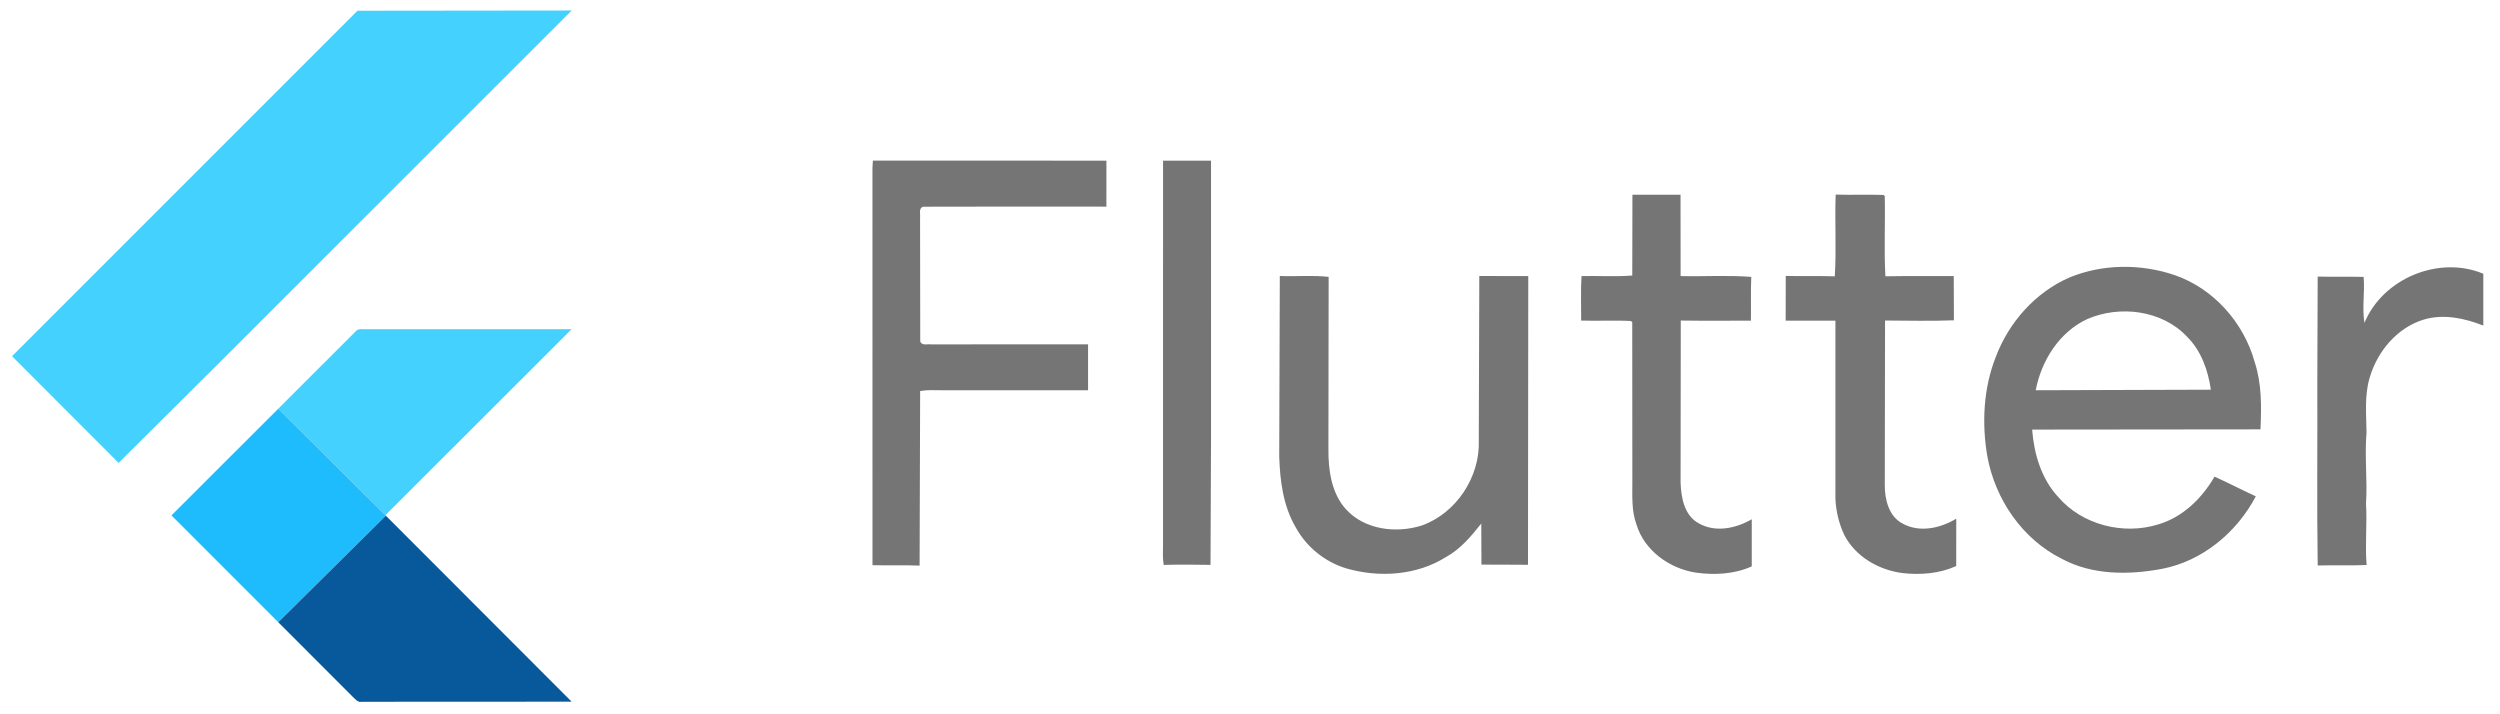
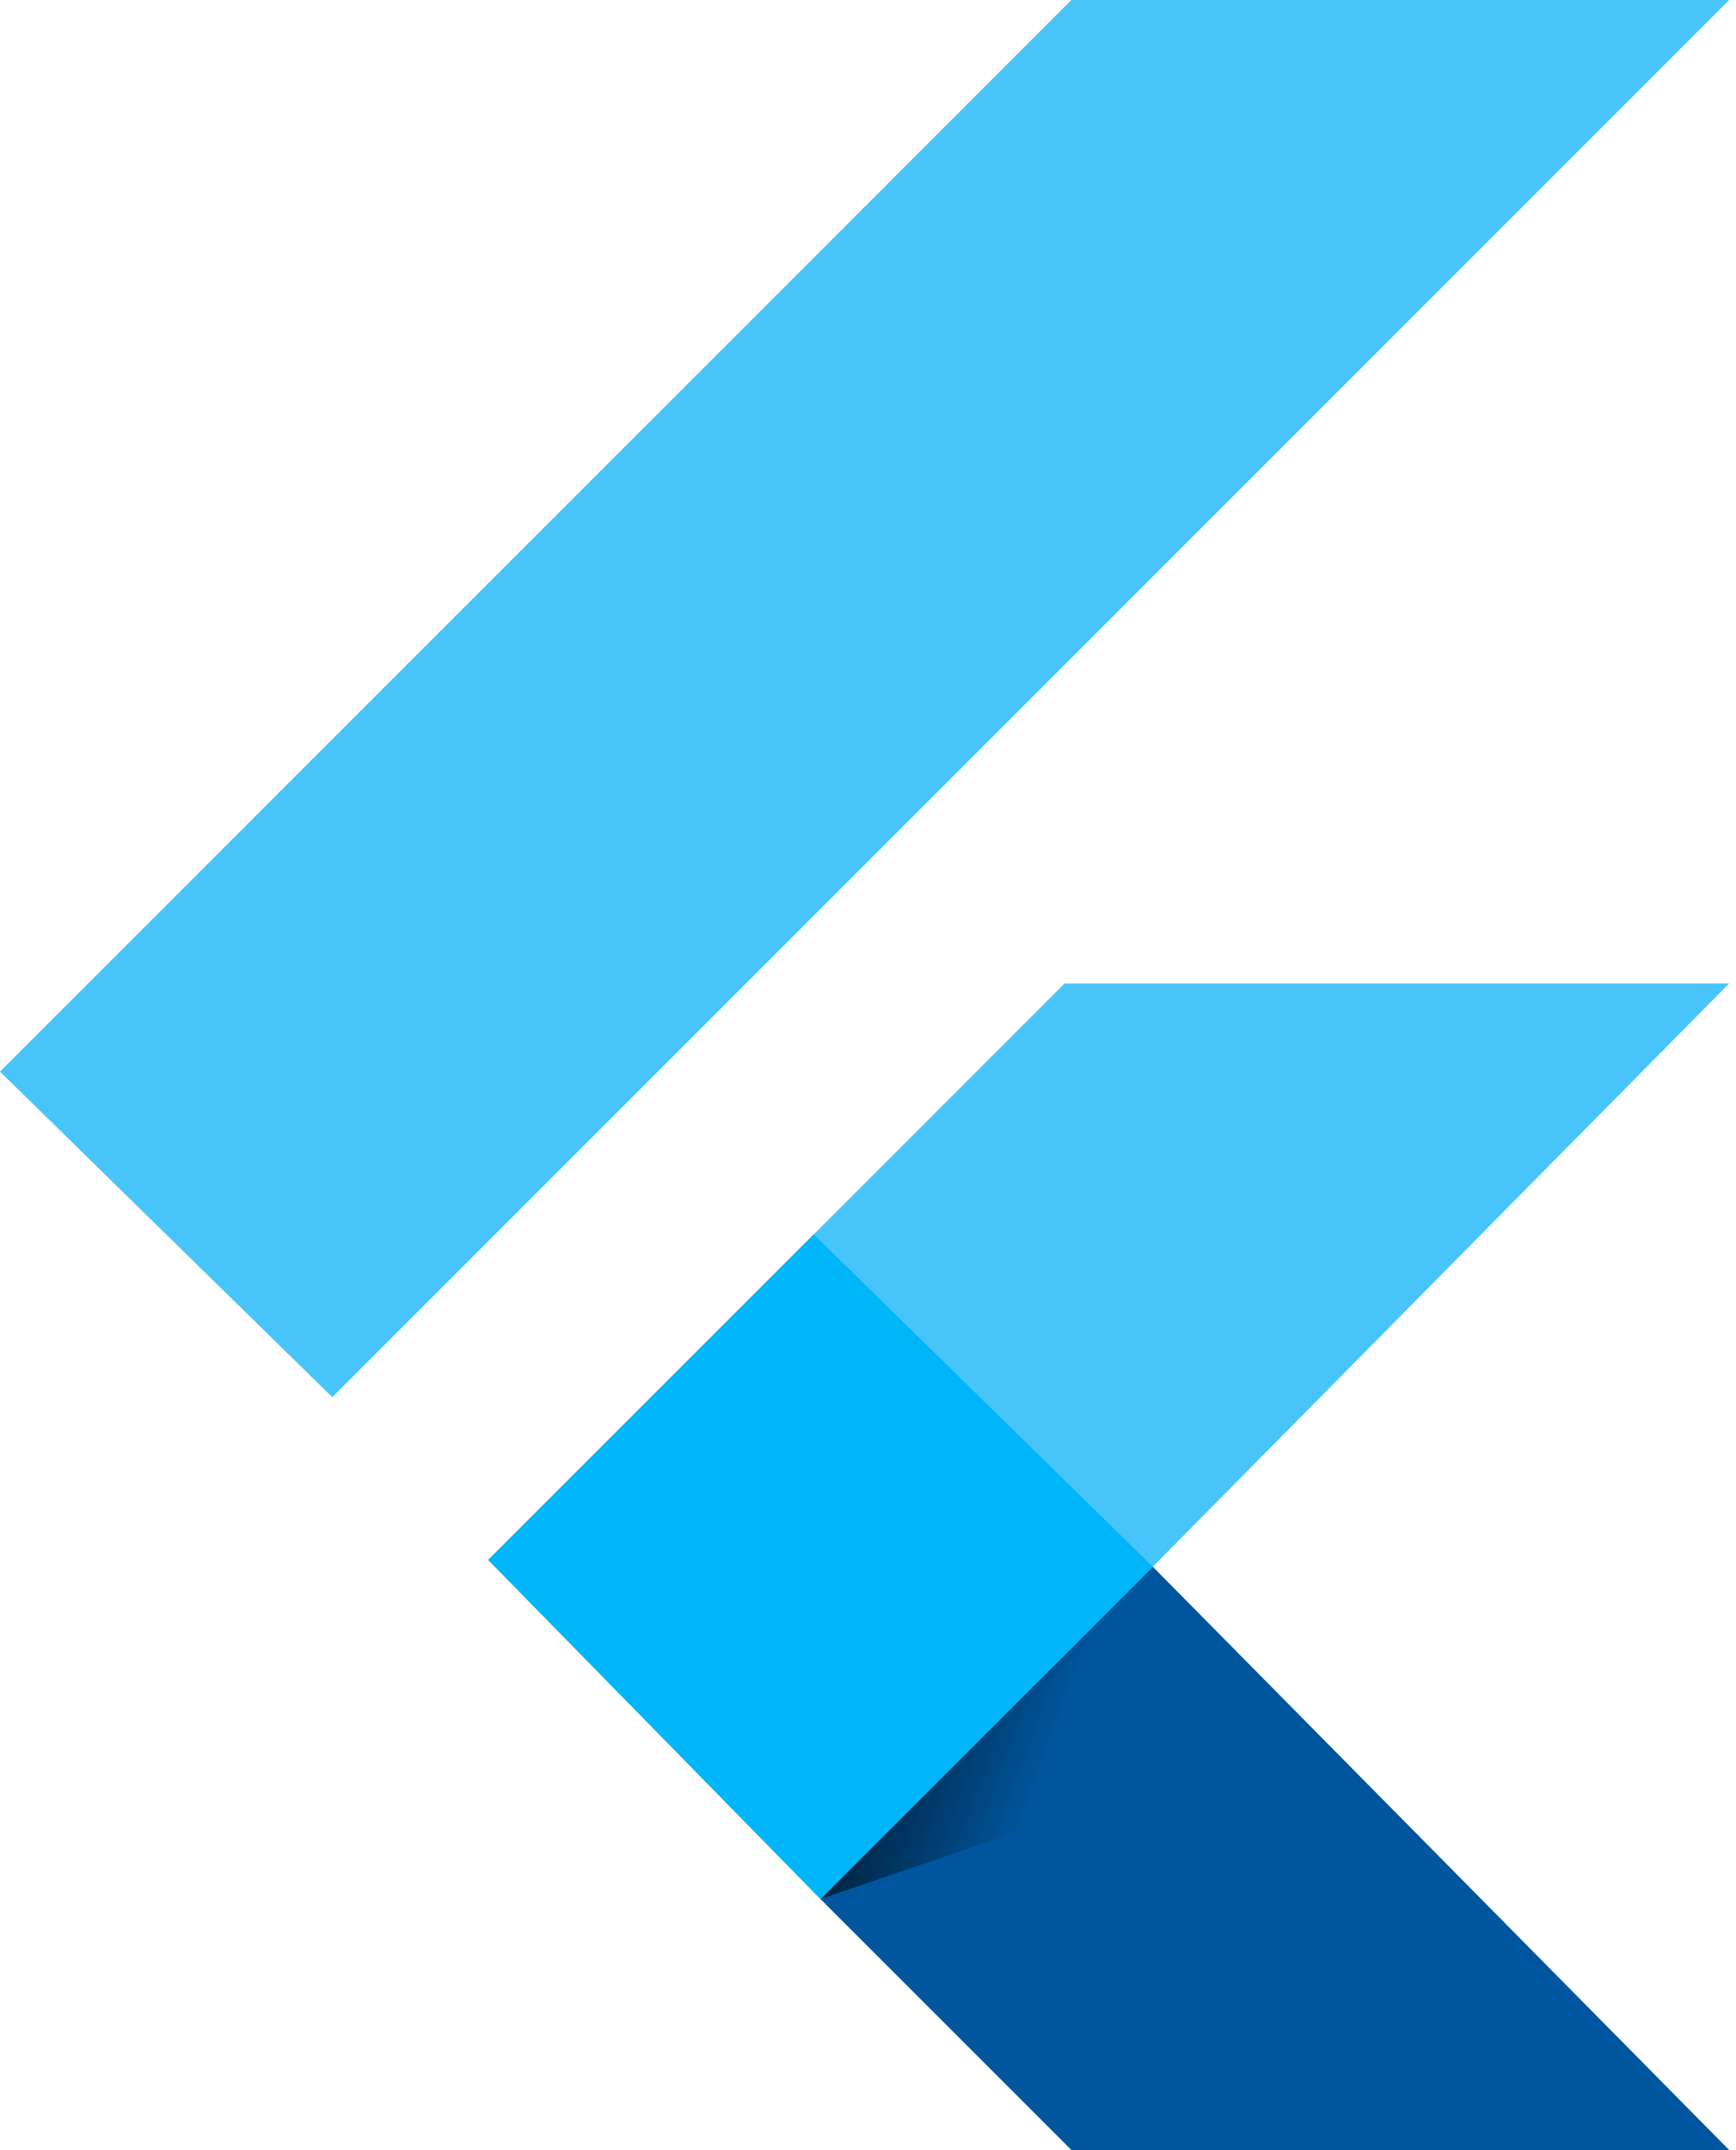
- <svg xmlns="http://www.w3.org/2000/svg" viewBox="0 0 953 272">
-   <path d="M136.28 4.09L217.95 4 80.93 140.95l-35.71 35.51-40.63-40.68L136.28 4.09zm-.76 122.28c1.06-1.4 3.01-.71 4.49-.89l77.87.02-70.97 70.9-40.84-40.59 29.45-29.44z" fill="#44d1fd" />
-   <path opacity=".54" d="M332.74 61.21l89.03.03-.01 17.53c-23.29 0-46.59-.07-69.89.03-1.78.59-.94 2.82-1.14 4.19l.07 47.15c.59 1.77 2.83.92 4.21 1.14l59.76-.03v17.51c-18.58-.01-37.15-.01-55.73 0-2.76-.01-5.55-.18-8.28.29l-.21 66.56c-5.99-.24-11.97-.02-17.96-.15l-.01-151.42.16-2.83zm110.62.03h18.28l.01 104.76-.2 49.33c-5.95-.11-11.9-.14-17.84.02-.46-2.44-.27-4.92-.27-7.38l.02-146.73zm178.92 12.99l18.34.01.03 31c8.97.22 17.99-.4 26.94.31-.25 5.56-.04 11.12-.14 16.68-8.92.02-17.83.09-26.74-.04l-.07 61.74c.19 5.72 1.41 12.63 6.97 15.58 6.35 3.61 14.15 1.91 20.16-1.57v17.96c-6.62 3-14.17 3.36-21.28 2.39-10.02-1.53-19.62-8.36-22.65-18.29-2.01-5.44-1.55-11.31-1.59-16.99l-.04-60.13-.45-.51c-6.33-.34-12.68.05-19.02-.17.04-5.66-.22-11.32.14-16.97 6.44-.11 12.91.29 19.34-.2l.06-30.8zm77.48-.06c6.1.21 12.2-.07 18.29.14l.42.46c.23 10.18-.31 20.39.24 30.55 8.69-.16 17.38-.03 26.06-.08l.06 16.86c-8.74.33-17.51.13-26.25.08l-.1 62.81c-.01 5.47 1.57 11.94 6.86 14.63 6.49 3.54 14.36 1.72 20.39-1.9l-.02 18.06c-6.43 2.9-13.68 3.46-20.62 2.66-9.01-1.2-17.83-6.29-22.06-14.54-2.04-4.32-3.18-9.1-3.37-13.87v-67.78c-6.33-.01-12.65.02-18.97 0l.04-17.07c6.23.17 12.46-.05 18.69.16.66-10.36-.05-20.79.34-31.17zm89.02 31.65c12.66-5.25 27.27-5.35 40.2-.95 14.81 5.11 26.27 18.03 30.47 33.02 2.75 8.31 2.64 17.14 2.25 25.78l-87.05.09c.72 9.27 3.49 18.72 9.93 25.68 9.15 10.67 24.9 14.63 38.2 10.44 9.33-2.75 16.61-9.93 21.4-18.18 5.3 2.37 10.45 5.07 15.73 7.5-7.22 13.76-20.35 24.69-35.78 27.65-12.67 2.37-26.53 2.43-38.15-3.83-15.08-7.49-25.46-22.74-28.42-39.14-2.15-12.6-1.48-25.93 3.26-37.89 4.97-13.13 15.02-24.5 27.96-30.17m6.89 15.81c-10.65 4.92-17.51 15.85-19.65 27.13l66.76-.21c-1.06-7.37-3.68-14.86-9.08-20.19-9.46-10.14-25.63-12.12-38.03-6.73zm105.66 1.45c6.97-16.93 28.38-25.82 45.31-18.73v19.76c-7.11-2.8-15.08-4.53-22.59-2.32-10.26 3.05-17.85 12.2-20.76 22.27-2 6.8-1.25 13.9-1.17 20.87-.78 9.02.39 18.05-.2 27.07.48 7.79-.42 15.58.24 23.38-6.22.3-12.44-.02-18.65.19-.36-23.51-.05-47.03-.15-70.55l.14-39.59c5.83.16 11.67-.02 17.51.12.53 5.84-.65 11.71.32 17.53zm-413.47-17.87c6.2.26 12.45-.37 18.62.33l-.09 65.54c-.06 8.01 1.08 16.76 6.62 22.98 7.15 7.92 19.26 9.37 29.04 6.24 13.07-4.68 22.19-18.52 21.66-32.36l.2-62.73 18.67.04-.11 110.05c-5.92-.1-11.83 0-17.74-.07l-.07-15.66c-3.83 4.81-7.85 9.68-13.34 12.71-11.24 7.09-25.5 8.03-38.09 4.4-8.12-2.45-15.19-8.14-19.26-15.58-4.83-8.18-6.05-17.85-6.33-27.17l.22-68.72z" />
-   <path fill="#1fbcfd" d="M65.36 196.47l40.71-40.66 40.84 40.59.17.18-41 40.62-40.72-40.73z" />
-   <path fill="#08589c" d="M106.08 237.2l41-40.62 70.83 70.9c-26.68.06-53.35-.02-80.02.04-1.52.34-2.46-1.05-3.43-1.91l-28.38-28.41z" />
+ <svg xmlns="http://www.w3.org/2000/svg" preserveAspectRatio="xMidYMid" viewBox="0 0 256 317">
+   <defs>
+     <linearGradient x1="4%" y1="27%" x2="75.9%" y2="52.9%" id="a">
+       <stop offset="0%" />
+       <stop stop-opacity="0" offset="100%" />
+     </linearGradient>
+   </defs>
+   <path fill="#47C5FB" d="M158 0 0 158l49 48L255 0zM157 145l-85 85 49 50 49-49 85-86z" />
+   <path fill="#00569E" d="m121 280 37 37h97l-85-86z" />
+   <path fill="#00B5F8" d="m72 230 48-48 50 49-49 49z" />
+   <path fill-opacity=".8" fill="url(#a)" d="m121 280 41-14 4-31z" />
</svg>
